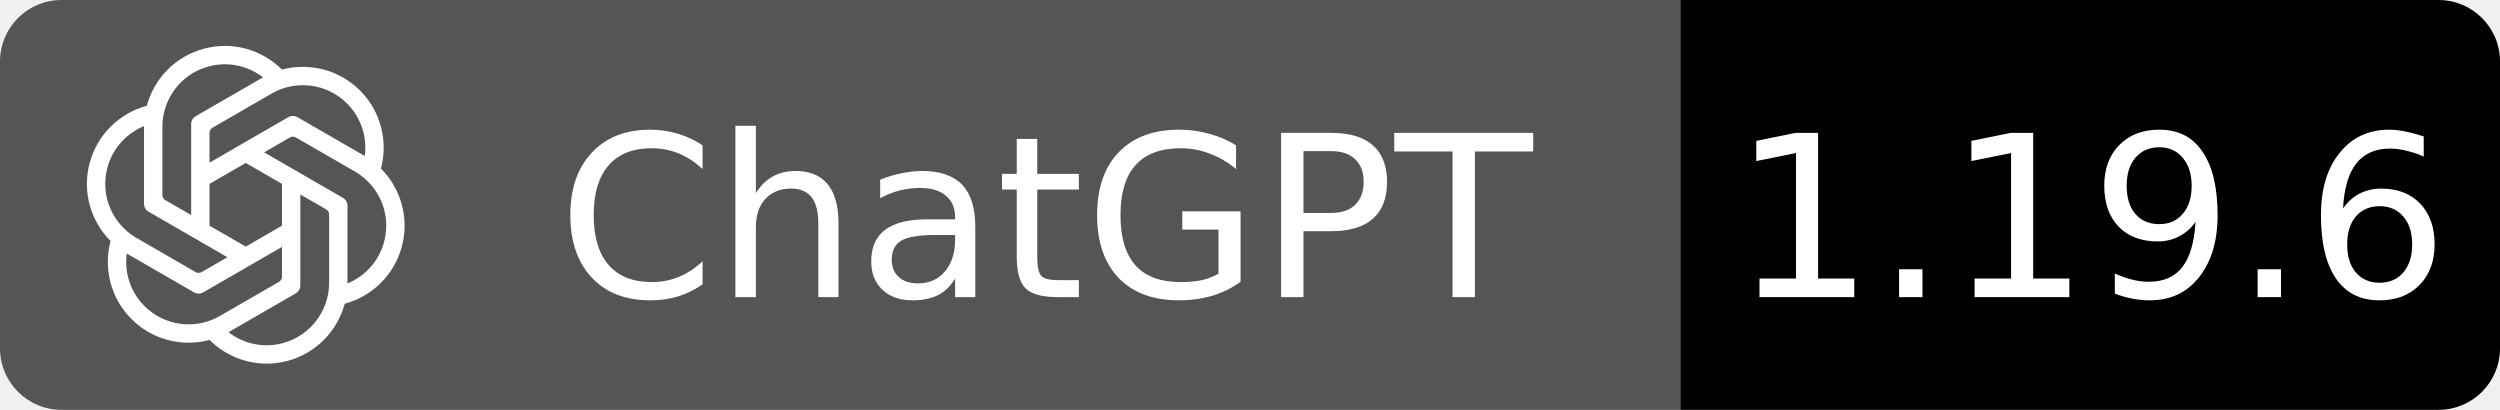
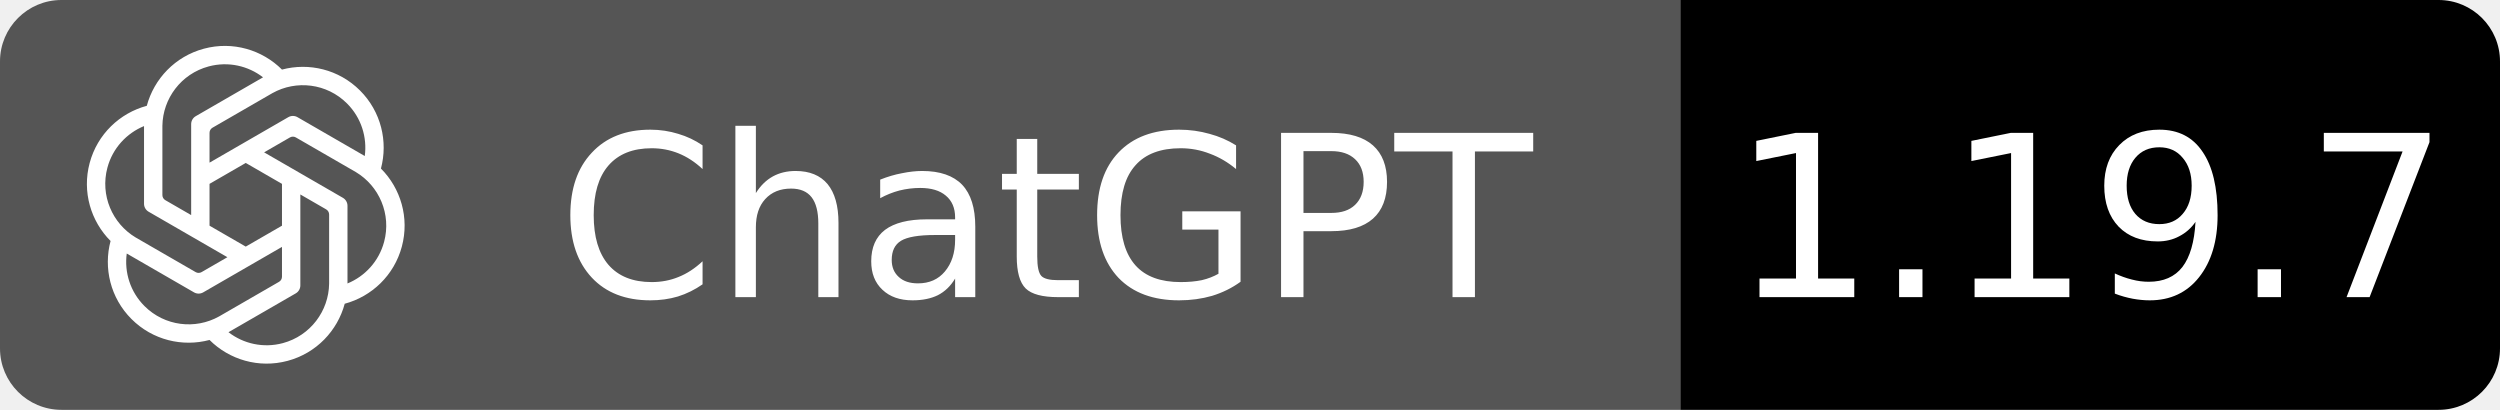
- <svg xmlns="http://www.w3.org/2000/svg" width="122" height="20" role="img" aria-label="ChatGPT plugin 1.19.6">
+ <svg xmlns="http://www.w3.org/2000/svg" width="122" height="20" role="img" aria-label="ChatGPT plugin 1.19.7">
  <clipPath id="r">
    <rect width="122" height="20" rx="3" />
  </clipPath>
  <g clip-path="url(#r)">
    <rect width="82" height="20" fill="#555" />
    <rect x="82" width="40" height="20" fill="#000" />
  </g>
  <svg x="4" y="2" width="16" height="16" viewBox="175 175 366 366" aria-hidden="true">
    <path d="M508.749 317.399C516.777 287.314 508.991 253.884 485.389 230.282C461.788 206.681 428.36 198.895 398.273 206.923C376.231 184.928 343.39 174.956 311.148 183.596C278.906 192.234 255.45 217.292 247.36 247.361C217.291 255.451 192.233 278.91 183.595 311.149C174.957 343.391 184.927 376.232 206.924 398.274C198.896 428.359 206.683 461.789 230.284 485.391C253.885 508.992 287.313 516.779 317.401 508.75C339.442 530.745 372.286 540.717 404.525 532.079C436.767 523.441 460.223 498.384 468.313 468.315C498.383 460.224 523.44 436.766 532.078 404.526C540.716 372.285 530.747 339.443 508.749 317.402V317.399ZM470.899 244.776C486.892 260.77 493.488 282.601 490.687 303.412L415.577 260.046C412.411 258.218 408.509 258.218 405.345 260.046L317.401 310.82V277.526C317.401 275.191 318.652 273.005 320.676 271.837L387.644 233.174C414.178 218.353 448.346 222.223 470.901 244.776H470.899ZM357.837 311.144L398.275 334.491V381.185L357.837 404.532L317.398 381.185V334.491L357.837 311.144ZM264.776 269.693C265.207 239.305 285.644 211.649 316.453 203.393C338.3 197.54 360.505 202.744 377.127 215.573L302.014 258.937C298.848 260.764 296.898 264.144 296.898 267.798V369.346L268.065 352.699C266.043 351.531 264.776 349.353 264.776 347.017V269.691V269.693ZM203.391 316.454C209.244 294.608 224.854 277.978 244.276 269.999V356.73C244.276 360.384 246.226 363.763 249.392 365.591L337.337 416.365L308.503 433.013C306.481 434.181 303.961 434.188 301.939 433.02L234.971 394.357C208.868 378.789 195.138 347.261 203.391 316.454ZM244.775 470.9C228.781 454.906 222.186 433.075 224.986 412.264L300.096 455.63C303.263 457.457 307.164 457.457 310.328 455.63L398.273 404.856V438.149C398.273 440.485 397.022 442.671 394.997 443.839L328.029 482.502C301.495 497.322 267.327 493.452 244.772 470.9H244.775ZM450.897 445.982C450.466 476.371 430.029 504.027 399.22 512.283C377.373 518.136 355.168 512.932 338.547 500.102L413.659 456.738C416.826 454.911 418.775 451.532 418.775 447.877V346.329L447.609 362.977C449.631 364.145 450.897 366.323 450.897 368.659V445.985V445.982ZM512.282 399.221C506.429 421.068 490.819 437.697 471.397 445.676V358.946C471.397 355.292 469.448 351.912 466.281 350.085L378.336 299.311L407.17 282.663C409.192 281.495 411.712 281.487 413.734 282.655L480.702 321.318C506.805 336.887 520.536 368.415 512.282 399.221Z" fill="#fff" />
  </svg>
  <g fill="#fff" text-anchor="middle" font-family="Verdana,Geneva,DejaVu Sans,sans-serif" font-size="11">
    <text x="51" y="14.5">ChatGPT</text>
-     <text x="102" y="14.5">1.19.6</text>
+     <text x="102" y="14.5">1.19.7</text>
  </g>
</svg>
